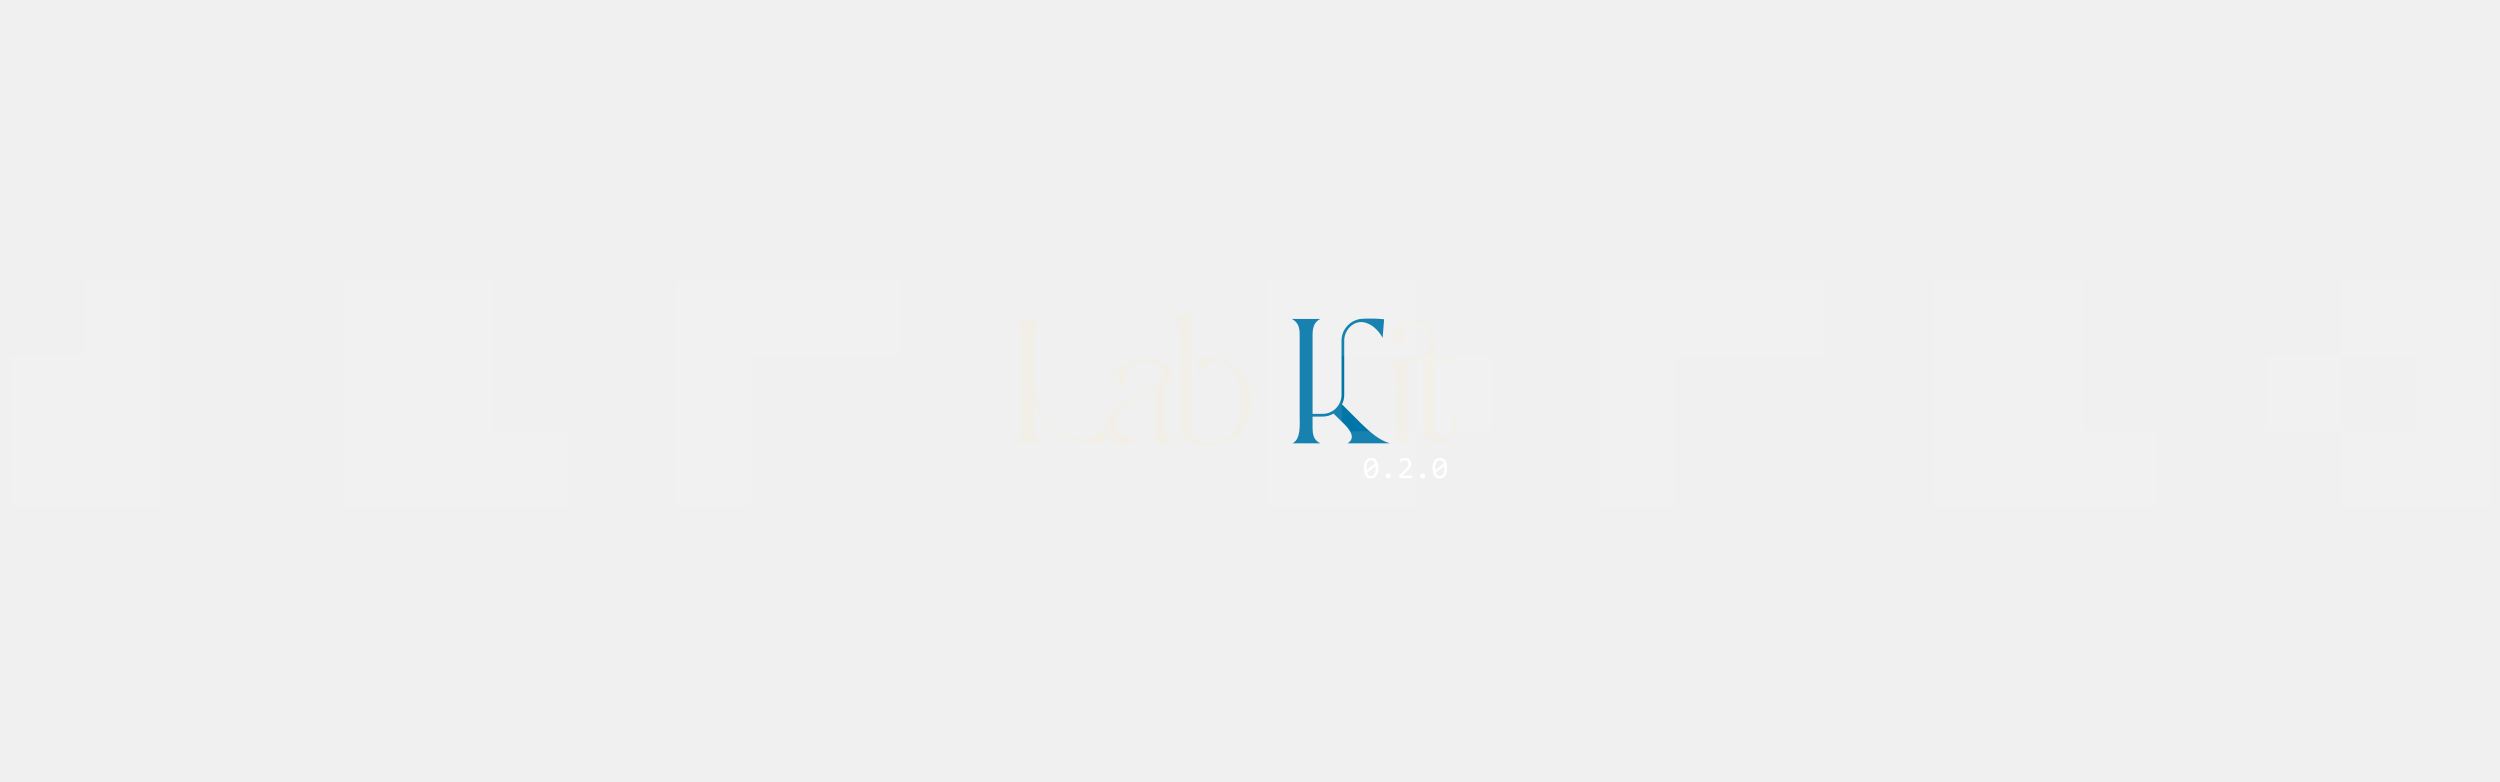
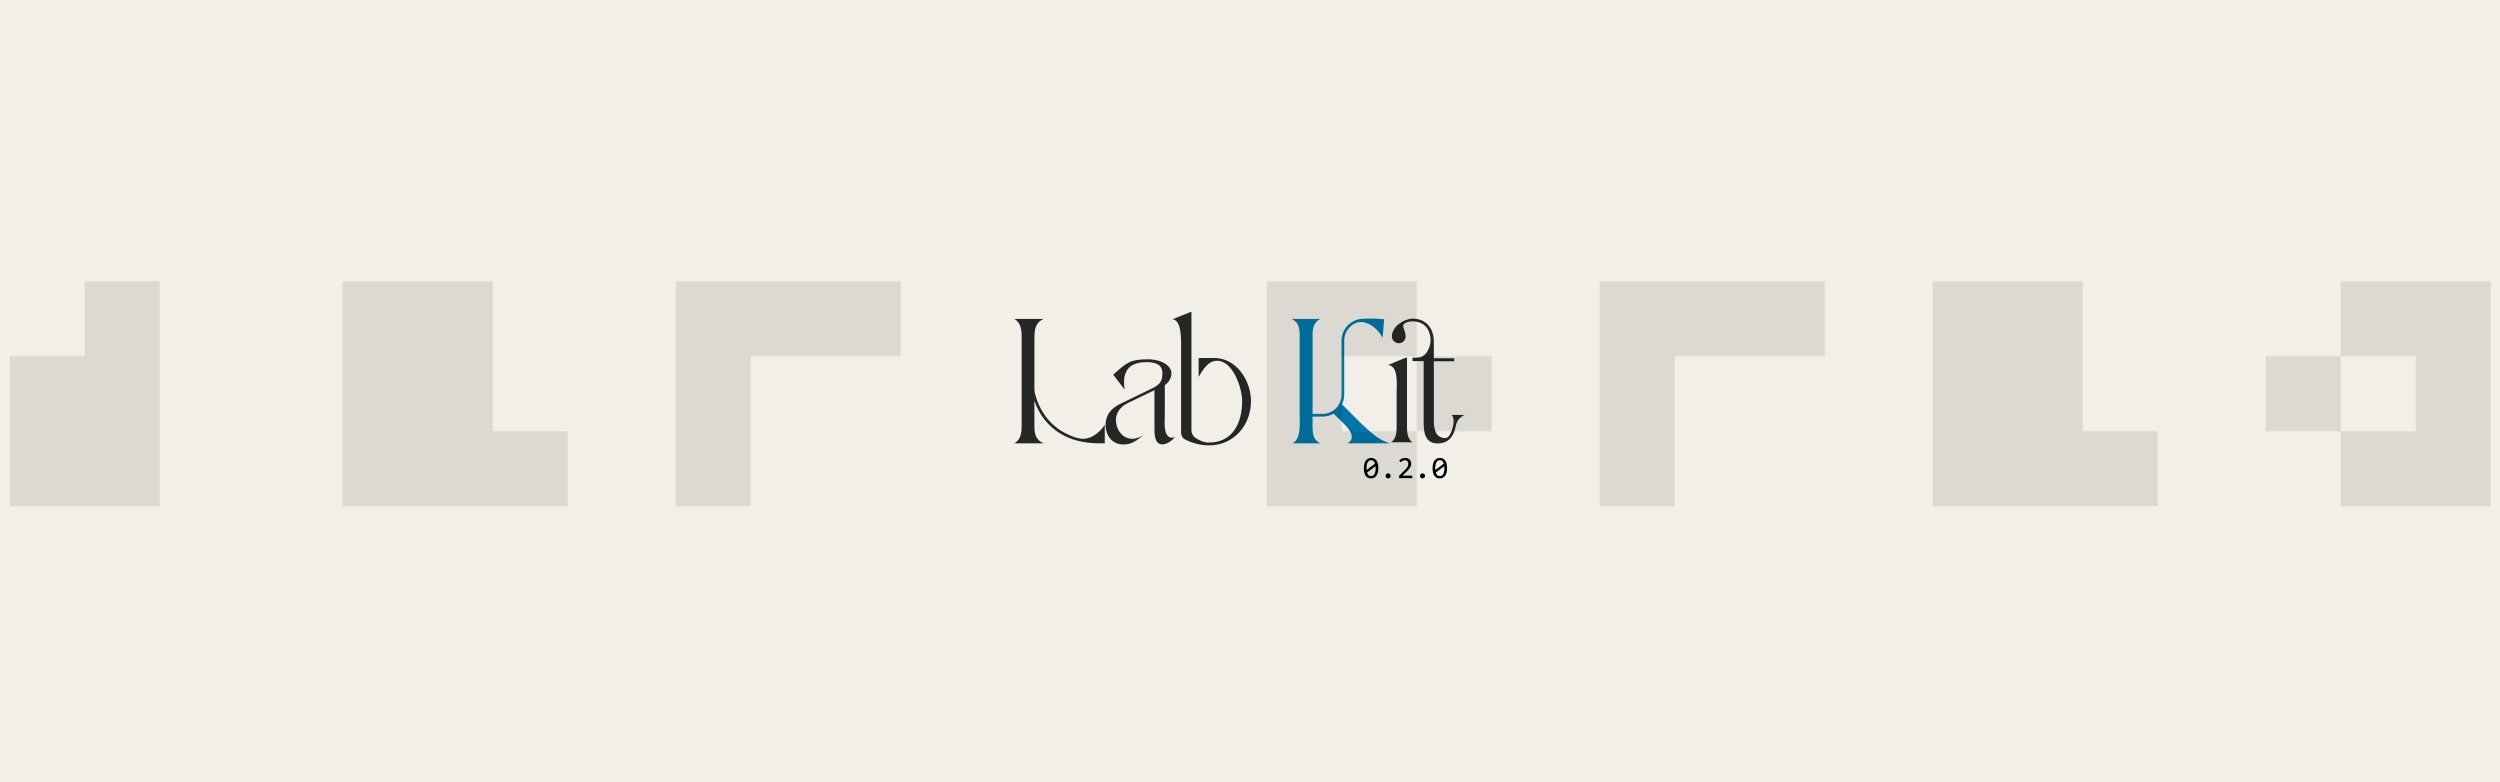
<svg xmlns="http://www.w3.org/2000/svg" width="800" height="250" viewBox="0 0 800 250" fill="none">
-   <g clip-path="url(#clip0_684_145)">
-     <path d="M326.928 108.544C326.928 106.192 326.976 103.408 324.576 102.064H333.936C330.864 103.456 331.008 106.24 331.008 109.168V124.672C331.008 125.776 331.584 127.264 331.92 128.272C333.216 131.728 335.376 134.752 338.208 136.912C340.176 138.448 344.064 140.416 346.608 140.416C349.488 140.416 352.032 138.208 353.52 135.952V141.856H351.504C342.048 141.856 334.224 137.44 331.008 128.272V136.336C331.008 138.832 331.44 140.8 333.936 141.856H324.576C326.976 140.464 326.928 138.016 326.928 135.424V108.544ZM359.539 142.24C355.843 142.24 353.779 139.36 353.779 135.904C353.779 132.64 355.795 130.528 358.483 129.232L368.755 124.24C370.867 123.232 371.971 122.176 371.971 119.488C371.971 116.416 369.475 115.984 367.267 115.888C359.971 115.744 359.251 120.208 359.875 124.624L356.227 119.92C360.499 116.032 361.651 114.976 367.267 114.976C371.779 114.976 374.851 117.04 374.851 119.488C374.851 120.976 373.987 122.416 372.739 123.232V132.736C372.739 134.56 372.067 140.08 375.091 140.08C375.427 140.08 375.715 139.984 376.051 139.888C374.947 140.992 373.459 142.24 371.827 142.192C369.379 142.096 369.427 138.784 369.427 136.912V124.864L360.979 128.944C357.907 130.432 357.091 132.736 357.091 134.416C357.091 137.392 359.155 140.416 362.323 140.416C363.619 140.416 364.819 139.888 365.875 139.312C363.763 140.848 362.323 142.24 359.539 142.24ZM375.213 102.16L380.925 99.856H381.261V137.68C381.261 138.496 381.645 139.36 382.221 139.888C383.613 140.896 385.197 141.616 386.877 141.616C394.269 141.616 397.485 135.616 397.485 128.32C397.485 124.24 394.605 115.456 389.469 115.456C386.541 115.456 384.957 118.288 383.565 120.592V114.592C385.821 114.544 386.157 114.544 388.365 114.544C395.901 114.496 400.317 122.08 400.317 128.32C400.317 136.144 394.749 142.528 386.877 142.528C384.237 142.528 381.453 141.808 379.101 140.56C378.429 140.224 377.949 139.36 377.949 138.592V111.376C377.949 109.12 378.237 102.448 375.213 102.16ZM446.209 109.312C445.681 108.928 445.393 108.304 445.393 107.632C445.393 104.512 449.329 101.968 452.065 101.968C456.577 101.968 458.833 105.328 458.833 109.36V114.64H465.361V115.6H458.833V134.656C458.833 137.152 459.313 140.176 462.529 140.176C464.257 140.176 465.169 136.096 465.169 134.752C465.169 134.032 465.025 133.312 464.497 132.784H468.625C466.945 133.6 466.129 134.752 465.793 136.576C465.217 139.408 463.729 141.904 460.033 141.904C456.049 141.904 455.569 138.4 455.569 135.28V115.552H452.017V114.448H453.553C456.049 114.496 457.681 111.664 457.777 109.024C457.777 104.944 455.329 102.832 452.065 102.832C451.345 102.832 450.529 102.976 449.857 103.264C447.985 104.08 449.857 105.616 449.809 107.68C449.809 108.88 448.801 109.84 447.601 109.84C447.121 109.84 446.593 109.648 446.209 109.312ZM444.193 116.8L449.041 114.784L449.953 114.448H450.241V136.048C450.241 137.968 450.193 140.32 452.017 141.52H445.153C446.929 140.32 446.929 137.92 446.929 136.048V125.248C446.929 122.992 447.553 117.088 444.193 116.8Z" fill="#F1EFE7" />
+   <g clip-path="url(#clip0_688_161)">
+     <rect width="800" height="250" fill="#F1EFE7" />
+     <path d="M326.928 108.544C326.928 106.192 326.976 103.408 324.576 102.064H333.936C330.864 103.456 331.008 106.24 331.008 109.168V124.672C331.008 125.776 331.584 127.264 331.92 128.272C333.216 131.728 335.376 134.752 338.208 136.912C340.176 138.448 344.064 140.416 346.608 140.416C349.488 140.416 352.032 138.208 353.52 135.952V141.856H351.504C342.048 141.856 334.224 137.44 331.008 128.272V136.336C331.008 138.832 331.44 140.8 333.936 141.856H324.576C326.976 140.464 326.928 138.016 326.928 135.424V108.544ZM359.539 142.24C355.843 142.24 353.779 139.36 353.779 135.904C353.779 132.64 355.795 130.528 358.483 129.232L368.755 124.24C370.867 123.232 371.971 122.176 371.971 119.488C371.971 116.416 369.475 115.984 367.267 115.888C359.971 115.744 359.251 120.208 359.875 124.624L356.227 119.92C360.499 116.032 361.651 114.976 367.267 114.976C371.779 114.976 374.851 117.04 374.851 119.488C374.851 120.976 373.987 122.416 372.739 123.232V132.736C372.739 134.56 372.067 140.08 375.091 140.08C375.427 140.08 375.715 139.984 376.051 139.888C374.947 140.992 373.459 142.24 371.827 142.192C369.379 142.096 369.427 138.784 369.427 136.912V124.864L360.979 128.944C357.907 130.432 357.091 132.736 357.091 134.416C357.091 137.392 359.155 140.416 362.323 140.416C363.619 140.416 364.819 139.888 365.875 139.312C363.763 140.848 362.323 142.24 359.539 142.24ZM375.213 102.16L380.925 99.856H381.261V137.68C381.261 138.496 381.645 139.36 382.221 139.888C383.613 140.896 385.197 141.616 386.877 141.616C394.269 141.616 397.485 135.616 397.485 128.32C397.485 124.24 394.605 115.456 389.469 115.456C386.541 115.456 384.957 118.288 383.565 120.592V114.592C385.821 114.544 386.157 114.544 388.365 114.544C395.901 114.496 400.317 122.08 400.317 128.32C400.317 136.144 394.749 142.528 386.877 142.528C384.237 142.528 381.453 141.808 379.101 140.56C378.429 140.224 377.949 139.36 377.949 138.592V111.376C377.949 109.12 378.237 102.448 375.213 102.16ZM446.209 109.312C445.681 108.928 445.393 108.304 445.393 107.632C445.393 104.512 449.329 101.968 452.065 101.968C456.577 101.968 458.833 105.328 458.833 109.36V114.64H465.361V115.6H458.833V134.656C458.833 137.152 459.313 140.176 462.529 140.176C464.257 140.176 465.169 136.096 465.169 134.752C465.169 134.032 465.025 133.312 464.497 132.784H468.625C466.945 133.6 466.129 134.752 465.793 136.576C465.217 139.408 463.729 141.904 460.033 141.904C456.049 141.904 455.569 138.4 455.569 135.28V115.552H452.017V114.448H453.553C456.049 114.496 457.681 111.664 457.777 109.024C457.777 104.944 455.329 102.832 452.065 102.832C451.345 102.832 450.529 102.976 449.857 103.264C447.985 104.08 449.857 105.616 449.809 107.68C449.809 108.88 448.801 109.84 447.601 109.84C447.121 109.84 446.593 109.648 446.209 109.312ZM444.193 116.8L449.041 114.784L449.953 114.448H450.241V136.048C450.241 137.968 450.193 140.32 452.017 141.52H445.153C446.929 140.32 446.929 137.92 446.929 136.048V125.248C446.929 122.992 447.553 117.088 444.193 116.8Z" fill="#252726" />
    <path d="M413.4 102.064H422.472C420.312 103.168 420.024 105.184 420.024 107.392V132.448H423.144C426.6 132.448 429.288 129.664 429.288 126.352V108.976C429.288 105.328 432.168 102.304 435.768 102.016C438.456 101.872 440.28 101.92 442.92 102.16L442.44 108.112C441.192 105.76 438.792 103.36 435.96 103.072C432.888 102.784 430.152 105.76 430.152 108.976V126.352C430.152 127.456 429.912 128.464 429.432 129.376L435.672 135.616C438.36 138.16 441.096 140.752 444.696 141.856H431.208C434.136 140.128 431.688 137.2 430.056 135.616L426.744 132.352C425.688 132.976 424.488 133.312 423.144 133.312H420.024V136.576C420.024 138.928 420.264 140.8 422.52 141.856H413.592C416.328 140.512 415.896 135.952 415.896 133.072V107.296C415.896 104.992 415.608 103.264 413.4 102.064Z" fill="#0076A8" />
-     <path d="M441.068 149.812C441.068 150.3 441.02 150.746 440.922 151.149C440.824 151.55 440.676 151.895 440.478 152.185C440.279 152.471 440.032 152.694 439.735 152.854C439.442 153.01 439.097 153.088 438.7 153.088C438.358 153.088 438.048 153.024 437.768 152.897C437.488 152.767 437.248 152.569 437.05 152.302C436.851 152.035 436.698 151.695 436.591 151.281C436.483 150.868 436.43 150.378 436.43 149.812C436.43 149.323 436.479 148.877 436.576 148.474C436.677 148.07 436.825 147.725 437.021 147.438C437.219 147.149 437.466 146.926 437.763 146.77C438.059 146.61 438.404 146.53 438.798 146.53C439.14 146.53 439.451 146.595 439.73 146.726C440.01 146.853 440.25 147.051 440.448 147.321C440.647 147.588 440.8 147.928 440.907 148.342C441.015 148.755 441.068 149.245 441.068 149.812ZM440.209 149.841C440.209 149.73 440.204 149.621 440.194 149.514C440.188 149.403 440.18 149.296 440.17 149.191L437.47 151.198C437.519 151.368 437.58 151.524 437.655 151.667C437.73 151.81 437.82 151.934 437.924 152.038C438.031 152.139 438.152 152.219 438.285 152.277C438.422 152.333 438.576 152.36 438.749 152.36C438.97 152.36 439.171 152.307 439.35 152.199C439.532 152.092 439.687 151.932 439.813 151.721C439.94 151.509 440.038 151.247 440.106 150.935C440.175 150.619 440.209 150.254 440.209 149.841ZM437.289 149.782C437.289 149.883 437.289 149.984 437.289 150.085C437.292 150.186 437.299 150.284 437.309 150.378L440.009 148.381C439.96 148.215 439.898 148.063 439.823 147.927C439.748 147.79 439.659 147.673 439.555 147.575C439.451 147.474 439.332 147.396 439.198 147.341C439.065 147.285 438.915 147.258 438.749 147.258C438.528 147.258 438.326 147.312 438.144 147.419C437.965 147.526 437.812 147.688 437.685 147.902C437.558 148.114 437.46 148.378 437.392 148.693C437.323 149.006 437.289 149.369 437.289 149.782ZM444.208 151.462C444.319 151.462 444.423 151.483 444.521 151.525C444.621 151.568 444.708 151.626 444.779 151.701C444.854 151.776 444.913 151.864 444.955 151.965C444.997 152.062 445.019 152.168 445.019 152.282C445.019 152.393 444.997 152.497 444.955 152.595C444.913 152.692 444.854 152.779 444.779 152.854C444.708 152.925 444.621 152.982 444.521 153.024C444.423 153.067 444.319 153.088 444.208 153.088C444.094 153.088 443.988 153.067 443.891 153.024C443.793 152.982 443.707 152.925 443.632 152.854C443.56 152.779 443.503 152.692 443.461 152.595C443.419 152.497 443.397 152.393 443.397 152.282C443.397 152.168 443.419 152.062 443.461 151.965C443.503 151.864 443.56 151.776 443.632 151.701C443.707 151.626 443.793 151.568 443.891 151.525C443.988 151.483 444.094 151.462 444.208 151.462ZM451.918 153H447.714V152.238L449.364 150.598C449.634 150.331 449.854 150.1 450.023 149.904C450.193 149.709 450.325 149.532 450.419 149.372C450.513 149.209 450.577 149.056 450.609 148.913C450.642 148.77 450.658 148.615 450.658 148.449C450.658 148.293 450.637 148.145 450.595 148.005C450.552 147.862 450.487 147.736 450.399 147.629C450.312 147.521 450.198 147.437 450.058 147.375C449.918 147.313 449.75 147.282 449.555 147.282C449.285 147.282 449.039 147.342 448.817 147.463C448.596 147.583 448.393 147.74 448.207 147.932L447.738 147.37C447.979 147.116 448.256 146.913 448.568 146.76C448.884 146.607 449.25 146.53 449.667 146.53C449.95 146.53 450.207 146.573 450.438 146.657C450.673 146.742 450.875 146.864 451.044 147.023C451.213 147.183 451.343 147.378 451.435 147.609C451.529 147.84 451.576 148.101 451.576 148.391C451.576 148.635 451.544 148.861 451.479 149.069C451.413 149.278 451.314 149.486 451.181 149.694C451.05 149.899 450.884 150.113 450.683 150.334C450.484 150.555 450.248 150.798 449.975 151.062L448.817 152.189H451.918V153ZM455.204 151.462C455.315 151.462 455.419 151.483 455.517 151.525C455.618 151.568 455.704 151.626 455.775 151.701C455.85 151.776 455.909 151.864 455.951 151.965C455.993 152.062 456.015 152.168 456.015 152.282C456.015 152.393 455.993 152.497 455.951 152.595C455.909 152.692 455.85 152.779 455.775 152.854C455.704 152.925 455.618 152.982 455.517 153.024C455.419 153.067 455.315 153.088 455.204 153.088C455.09 153.088 454.984 153.067 454.887 153.024C454.789 152.982 454.703 152.925 454.628 152.854C454.556 152.779 454.499 152.692 454.457 152.595C454.415 152.497 454.394 152.393 454.394 152.282C454.394 152.168 454.415 152.062 454.457 151.965C454.499 151.864 454.556 151.776 454.628 151.701C454.703 151.626 454.789 151.568 454.887 151.525C454.984 151.483 455.09 151.462 455.204 151.462ZM463.061 149.812C463.061 150.3 463.012 150.746 462.914 151.149C462.816 151.55 462.668 151.895 462.47 152.185C462.271 152.471 462.024 152.694 461.728 152.854C461.435 153.01 461.09 153.088 460.692 153.088C460.351 153.088 460.04 153.024 459.76 152.897C459.48 152.767 459.241 152.569 459.042 152.302C458.843 152.035 458.69 151.695 458.583 151.281C458.476 150.868 458.422 150.378 458.422 149.812C458.422 149.323 458.471 148.877 458.568 148.474C458.669 148.07 458.817 147.725 459.013 147.438C459.211 147.149 459.459 146.926 459.755 146.77C460.051 146.61 460.396 146.53 460.79 146.53C461.132 146.53 461.443 146.595 461.723 146.726C462.003 146.853 462.242 147.051 462.44 147.321C462.639 147.588 462.792 147.928 462.899 148.342C463.007 148.755 463.061 149.245 463.061 149.812ZM462.201 149.841C462.201 149.73 462.196 149.621 462.187 149.514C462.18 149.403 462.172 149.296 462.162 149.191L459.462 151.198C459.511 151.368 459.573 151.524 459.647 151.667C459.722 151.81 459.812 151.934 459.916 152.038C460.023 152.139 460.144 152.219 460.277 152.277C460.414 152.333 460.569 152.36 460.741 152.36C460.963 152.36 461.163 152.307 461.342 152.199C461.524 152.092 461.679 151.932 461.806 151.721C461.933 151.509 462.03 151.247 462.099 150.935C462.167 150.619 462.201 150.254 462.201 149.841ZM459.281 149.782C459.281 149.883 459.281 149.984 459.281 150.085C459.285 150.186 459.291 150.284 459.301 150.378L462.001 148.381C461.952 148.215 461.89 148.063 461.815 147.927C461.741 147.79 461.651 147.673 461.547 147.575C461.443 147.474 461.324 147.396 461.19 147.341C461.057 147.285 460.907 147.258 460.741 147.258C460.52 147.258 460.318 147.312 460.136 147.419C459.957 147.526 459.804 147.688 459.677 147.902C459.55 148.114 459.452 148.378 459.384 148.693C459.315 149.006 459.281 149.369 459.281 149.782Z" fill="white" />
-     <path d="M-210 126V90H-174H-138V102V114H-150H-162V126V138H-150H-138V150V162H-174H-210V126ZM-103.44 126V90H-79.44H-55.44V102V114H-43.44H-31.44V138V162H-43.44H-55.44V138V114H-67.44H-79.44V138V162H-91.44H-103.44V126ZM27.12 102V90H39.12H51.12V126V162H27.12H3.12V138V114H15.12H27.12V102ZM109.68 126V90H133.68H157.68V114V138H169.68H181.68V150V162H145.68H109.68V126ZM216.24 126V90H252.24H288.24V102V114H264.24H240.24V138V162H228.24H216.24V126ZM405.36 126V90H429.36H453.36V102V114H465.36H477.36V126V138H465.36H453.36V150V162H429.36H405.36V126ZM453.36 126V114H441.36H429.36V126V138H441.36H453.36V126ZM511.92 126V90H547.92H583.92V102V114H559.92H535.92V138V162H523.92H511.92V126ZM618.48 126V90H642.48H666.48V114V138H678.48H690.48V150V162H654.48H618.48V126ZM749.04 102V90H773.04H797.04V126V162H773.04H749.04V150V138H737.04H725.04V126V114H737.04H749.04V102ZM773.04 126V114H761.04H749.04V126V138H761.04H773.04V126ZM831.6 126V90H843.6H855.6V102V114H879.6H903.6V138V162H867.6H831.6V126ZM962.16 126V114H986.16H1010.16V126V138H998.16H986.16V150V162H962.16H938.16V150V138H950.16H962.16V126Z" fill="white" fill-opacity="0.09" />
+     <path d="M441.068 149.812C441.068 150.3 441.02 150.746 440.922 151.149C440.824 151.55 440.676 151.895 440.478 152.185C440.279 152.471 440.032 152.694 439.735 152.854C439.442 153.01 439.097 153.088 438.7 153.088C438.358 153.088 438.048 153.024 437.768 152.897C437.488 152.767 437.248 152.569 437.05 152.302C436.851 152.035 436.698 151.695 436.591 151.281C436.483 150.868 436.43 150.378 436.43 149.812C436.43 149.323 436.479 148.877 436.576 148.474C436.677 148.07 436.825 147.725 437.021 147.438C437.219 147.149 437.466 146.926 437.763 146.77C438.059 146.61 438.404 146.53 438.798 146.53C439.14 146.53 439.451 146.595 439.73 146.726C440.01 146.853 440.25 147.051 440.448 147.321C440.647 147.588 440.8 147.928 440.907 148.342C441.015 148.755 441.068 149.245 441.068 149.812ZM440.209 149.841C440.209 149.73 440.204 149.621 440.194 149.514C440.188 149.403 440.18 149.296 440.17 149.191L437.47 151.198C437.519 151.368 437.58 151.524 437.655 151.667C437.73 151.81 437.82 151.934 437.924 152.038C438.031 152.139 438.152 152.219 438.285 152.277C438.422 152.333 438.576 152.36 438.749 152.36C438.97 152.36 439.171 152.307 439.35 152.199C439.532 152.092 439.687 151.932 439.813 151.721C439.94 151.509 440.038 151.247 440.106 150.935C440.175 150.619 440.209 150.254 440.209 149.841ZM437.289 149.782C437.289 149.883 437.289 149.984 437.289 150.085C437.292 150.186 437.299 150.284 437.309 150.378L440.009 148.381C439.96 148.215 439.898 148.063 439.823 147.927C439.748 147.79 439.659 147.673 439.555 147.575C439.451 147.474 439.332 147.396 439.198 147.341C439.065 147.285 438.915 147.258 438.749 147.258C438.528 147.258 438.326 147.312 438.144 147.419C437.965 147.526 437.812 147.688 437.685 147.902C437.558 148.114 437.46 148.378 437.392 148.693C437.323 149.006 437.289 149.369 437.289 149.782ZM444.208 151.462C444.319 151.462 444.423 151.483 444.521 151.525C444.621 151.568 444.708 151.626 444.779 151.701C444.854 151.776 444.913 151.864 444.955 151.965C444.997 152.062 445.019 152.168 445.019 152.282C445.019 152.393 444.997 152.497 444.955 152.595C444.913 152.692 444.854 152.779 444.779 152.854C444.708 152.925 444.621 152.982 444.521 153.024C444.423 153.067 444.319 153.088 444.208 153.088C444.094 153.088 443.988 153.067 443.891 153.024C443.793 152.982 443.707 152.925 443.632 152.854C443.56 152.779 443.503 152.692 443.461 152.595C443.419 152.497 443.397 152.393 443.397 152.282C443.397 152.168 443.419 152.062 443.461 151.965C443.503 151.864 443.56 151.776 443.632 151.701C443.707 151.626 443.793 151.568 443.891 151.525C443.988 151.483 444.094 151.462 444.208 151.462ZM451.918 153H447.714V152.238L449.364 150.598C449.634 150.331 449.854 150.1 450.023 149.904C450.193 149.709 450.325 149.532 450.419 149.372C450.513 149.209 450.577 149.056 450.609 148.913C450.642 148.77 450.658 148.615 450.658 148.449C450.658 148.293 450.637 148.145 450.595 148.005C450.552 147.862 450.487 147.736 450.399 147.629C450.312 147.521 450.198 147.437 450.058 147.375C449.918 147.313 449.75 147.282 449.555 147.282C449.285 147.282 449.039 147.342 448.817 147.463C448.596 147.583 448.393 147.74 448.207 147.932L447.738 147.37C447.979 147.116 448.256 146.913 448.568 146.76C448.884 146.607 449.25 146.53 449.667 146.53C449.95 146.53 450.207 146.573 450.438 146.657C450.673 146.742 450.875 146.864 451.044 147.023C451.213 147.183 451.343 147.378 451.435 147.609C451.529 147.84 451.576 148.101 451.576 148.391C451.576 148.635 451.544 148.861 451.479 149.069C451.413 149.278 451.314 149.486 451.181 149.694C451.05 149.899 450.884 150.113 450.683 150.334C450.484 150.555 450.248 150.798 449.975 151.062L448.817 152.189H451.918V153ZM455.204 151.462C455.315 151.462 455.419 151.483 455.517 151.525C455.618 151.568 455.704 151.626 455.775 151.701C455.85 151.776 455.909 151.864 455.951 151.965C455.993 152.062 456.015 152.168 456.015 152.282C456.015 152.393 455.993 152.497 455.951 152.595C455.909 152.692 455.85 152.779 455.775 152.854C455.704 152.925 455.618 152.982 455.517 153.024C455.419 153.067 455.315 153.088 455.204 153.088C455.09 153.088 454.984 153.067 454.887 153.024C454.789 152.982 454.703 152.925 454.628 152.854C454.556 152.779 454.499 152.692 454.457 152.595C454.415 152.497 454.394 152.393 454.394 152.282C454.394 152.168 454.415 152.062 454.457 151.965C454.499 151.864 454.556 151.776 454.628 151.701C454.703 151.626 454.789 151.568 454.887 151.525C454.984 151.483 455.09 151.462 455.204 151.462ZM463.061 149.812C463.061 150.3 463.012 150.746 462.914 151.149C462.816 151.55 462.668 151.895 462.47 152.185C462.271 152.471 462.024 152.694 461.728 152.854C461.435 153.01 461.09 153.088 460.692 153.088C460.351 153.088 460.04 153.024 459.76 152.897C459.48 152.767 459.241 152.569 459.042 152.302C458.843 152.035 458.69 151.695 458.583 151.281C458.476 150.868 458.422 150.378 458.422 149.812C458.422 149.323 458.471 148.877 458.568 148.474C458.669 148.07 458.817 147.725 459.013 147.438C459.211 147.149 459.459 146.926 459.755 146.77C460.051 146.61 460.396 146.53 460.79 146.53C461.132 146.53 461.443 146.595 461.723 146.726C462.003 146.853 462.242 147.051 462.44 147.321C462.639 147.588 462.792 147.928 462.899 148.342C463.007 148.755 463.061 149.245 463.061 149.812ZM462.201 149.841C462.201 149.73 462.196 149.621 462.187 149.514C462.18 149.403 462.172 149.296 462.162 149.191L459.462 151.198C459.511 151.368 459.573 151.524 459.647 151.667C459.722 151.81 459.812 151.934 459.916 152.038C460.023 152.139 460.144 152.219 460.277 152.277C460.414 152.333 460.569 152.36 460.741 152.36C460.963 152.36 461.163 152.307 461.342 152.199C461.524 152.092 461.679 151.932 461.806 151.721C461.933 151.509 462.03 151.247 462.099 150.935C462.167 150.619 462.201 150.254 462.201 149.841ZM459.281 149.782C459.281 149.883 459.281 149.984 459.281 150.085C459.285 150.186 459.291 150.284 459.301 150.378L462.001 148.381C461.952 148.215 461.89 148.063 461.815 147.927C461.741 147.79 461.651 147.673 461.547 147.575C461.443 147.474 461.324 147.396 461.19 147.341C461.057 147.285 460.907 147.258 460.741 147.258C460.52 147.258 460.318 147.312 460.136 147.419C459.957 147.526 459.804 147.688 459.677 147.902C459.55 148.114 459.452 148.378 459.384 148.693C459.315 149.006 459.281 149.369 459.281 149.782Z" fill="black" />
+     <path d="M-210 126V90H-174H-138V102V114H-150H-162V126V138H-150H-138V150V162H-174H-210V126ZM-103.44 126V90H-79.44H-55.44V102V114H-43.44H-31.44V138V162H-43.44H-55.44V138V114H-67.44H-79.44V138V162H-91.44H-103.44V126ZM27.12 102V90H39.12H51.12V126V162H27.12H3.12V138V114H15.12H27.12V102ZM109.68 126V90H133.68H157.68V114V138H169.68H181.68V150V162H145.68H109.68V126ZM216.24 126V90H252.24H288.24V102V114H264.24H240.24V138V162H228.24H216.24V126ZM405.36 126V90H429.36H453.36V102V114H465.36H477.36V126V138H465.36H453.36V150V162H429.36H405.36V126ZM453.36 126V114H441.36H429.36V126V138H441.36H453.36V126ZM511.92 126V90H547.92H583.92V102V114H559.92H535.92V138V162H523.92H511.92V126ZM618.48 126V90H642.48H666.48V114V138H678.48H690.48V150V162H654.48H618.48V126ZM749.04 102V90H773.04H797.04V126V162H773.04H749.04V150V138H737.04H725.04V126V114H737.04H749.04V102ZM773.04 126V114H761.04H749.04V126V138H761.04H773.04V126ZM831.6 126V90H843.6H855.6V102V114H879.6H903.6V138V162H867.6H831.6V126ZM962.16 126V114H986.16H1010.16V126V138H998.16H986.16V150V162H962.16H938.16V150V138H950.16H962.16V126Z" fill="black" fill-opacity="0.09" />
  </g>
  <defs>
-     <clipPath id="clip0_684_145">
+     <clipPath id="clip0_688_161">
      <rect width="800" height="250" fill="white" />
    </clipPath>
  </defs>
</svg>
